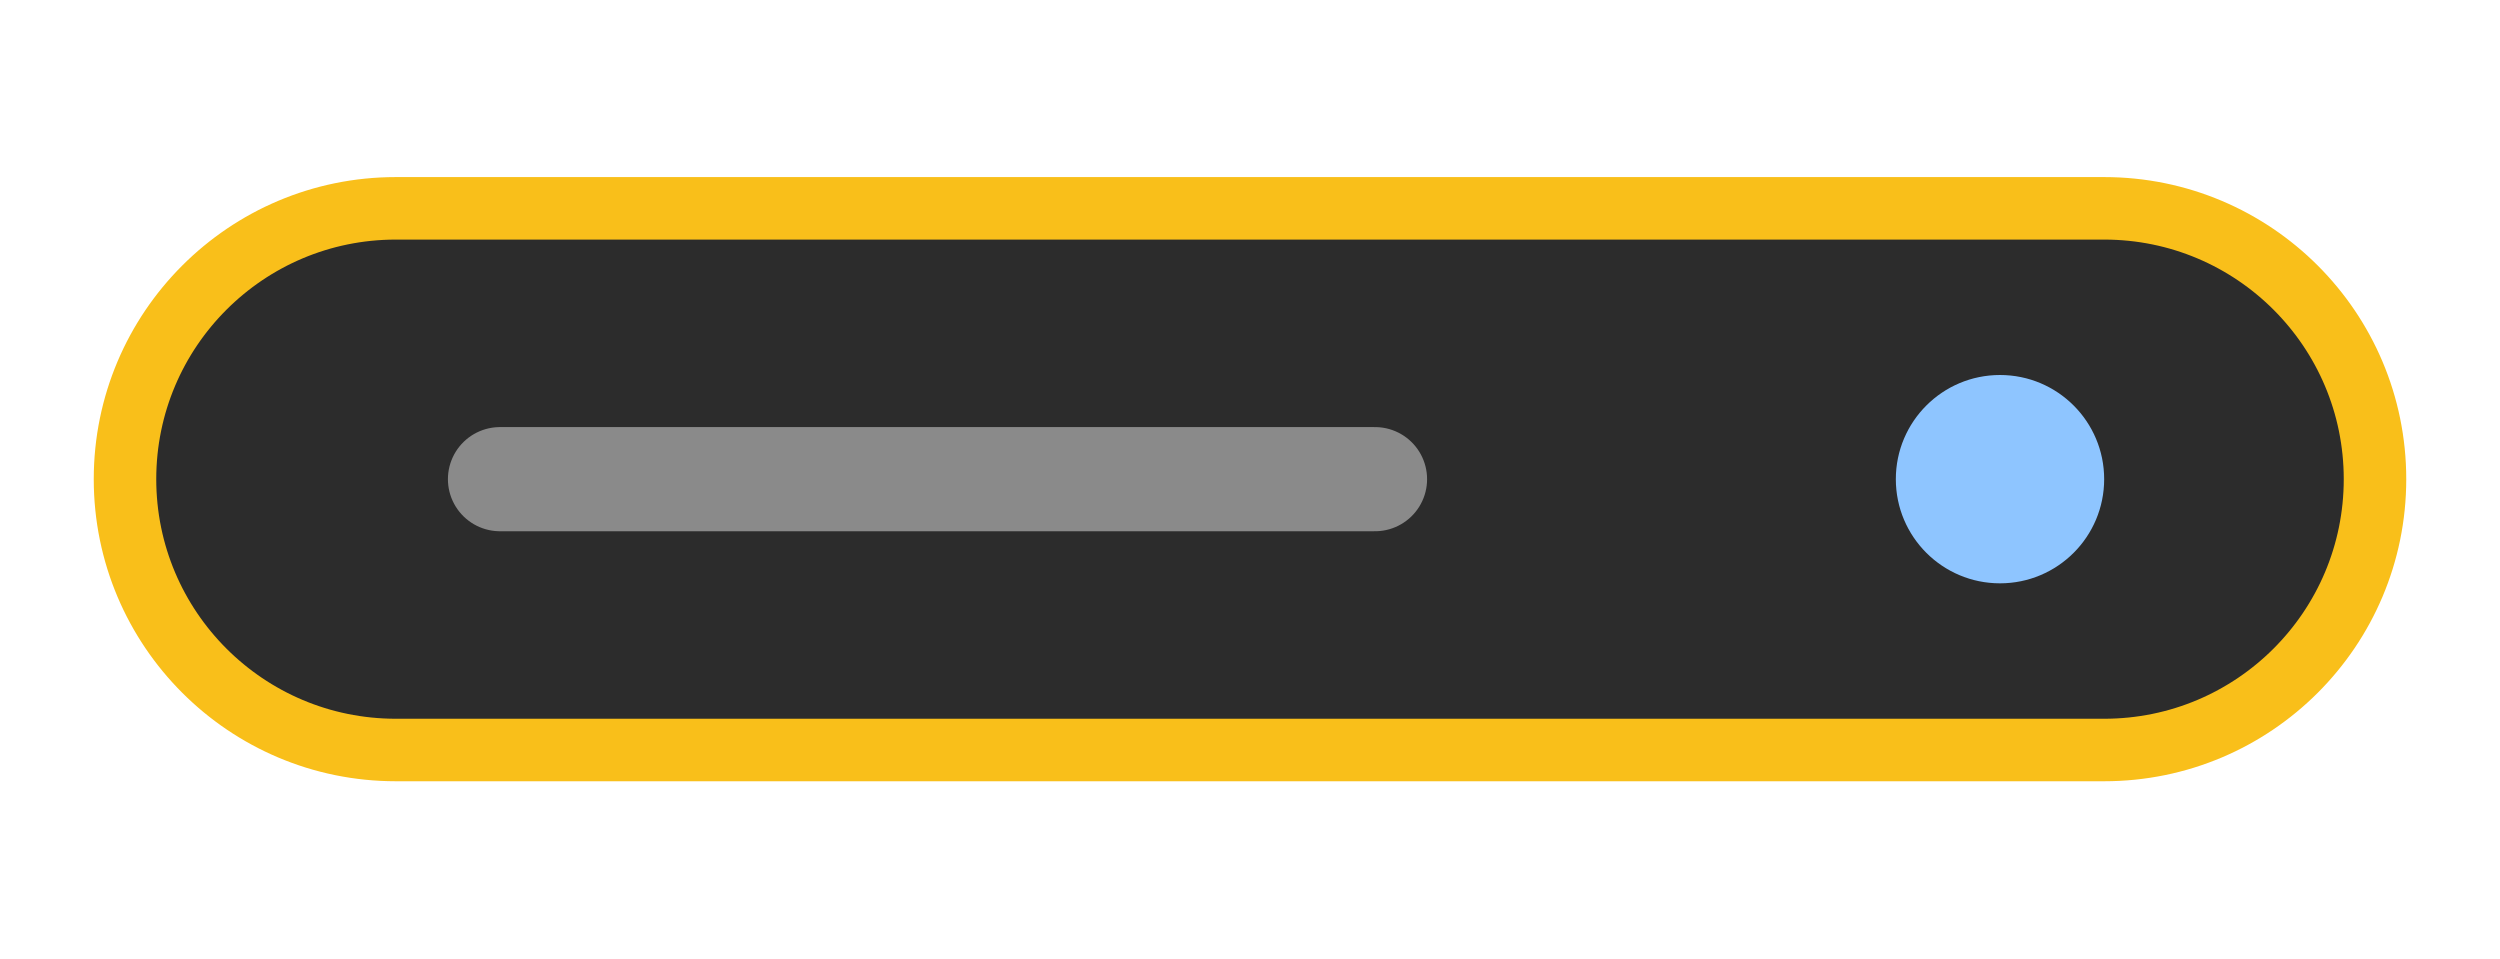
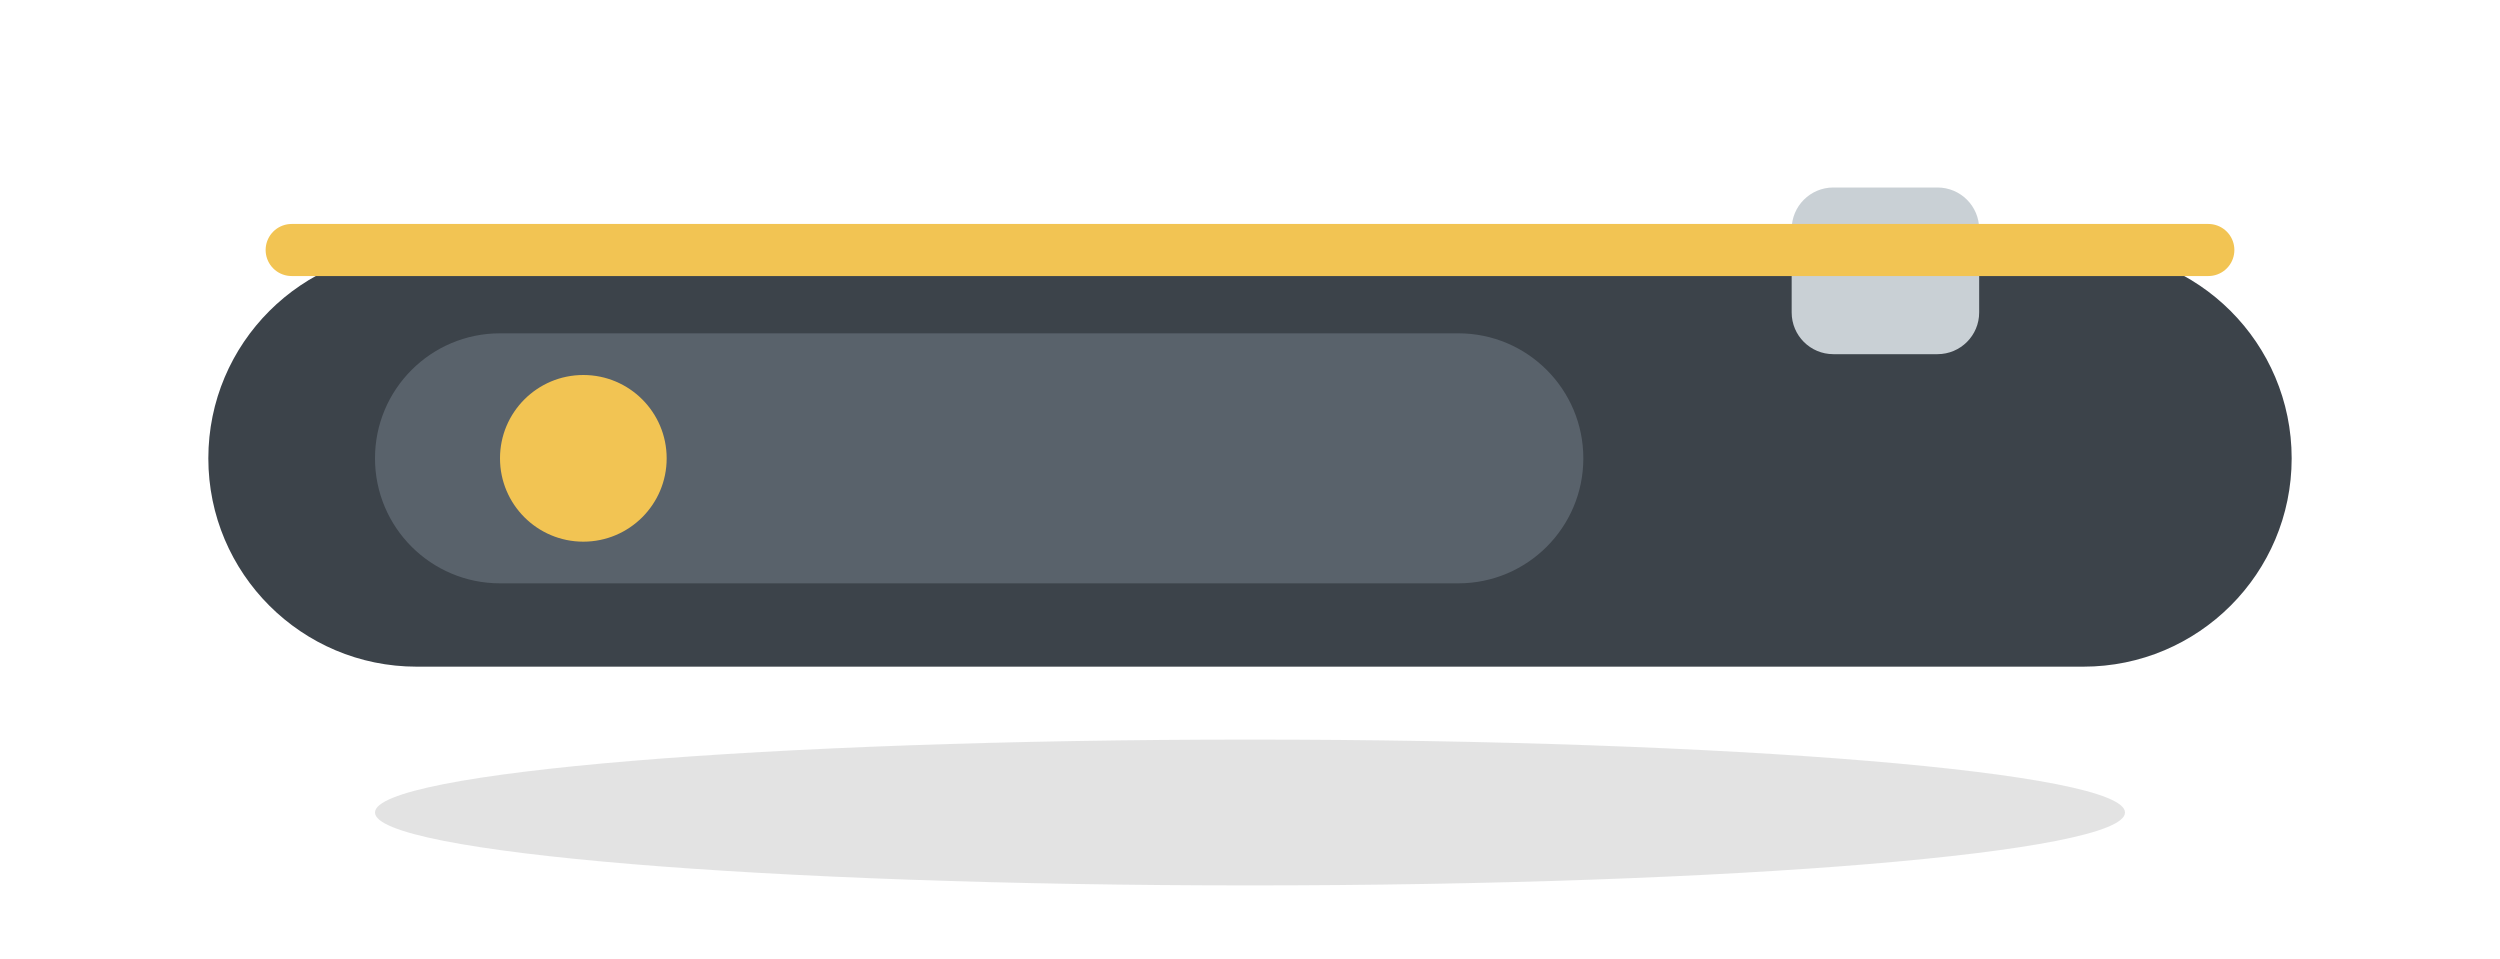
<svg xmlns="http://www.w3.org/2000/svg" viewBox="0 0 120 46">
-   <rect x="6" y="10" width="108" height="26" rx="13" fill="#2c2c2c" stroke="#f9bf1a" stroke-width="3" />
-   <circle cx="96" cy="23" r="5" fill="#8ec5ff" />
-   <path d="M24 23h42" stroke="#8a8a8a" stroke-width="5" stroke-linecap="round" />
+   <rect width="120" height="46" fill="none" />
+   <ellipse cx="60" cy="39" rx="42" ry="3.5" fill="#0f1113" opacity=".12" />
+   <rect x="10" y="12" width="100" height="20" rx="10" fill="#3c434a" />
+   <rect x="18" y="16" width="58" height="12" rx="6" fill="#59626b" />
+   <circle cx="28" cy="22" r="4" fill="#f2c453" />
+   <rect x="86" y="9" width="9" height="8" rx="2" fill="#c9d0d5" />
+   <path d="M14 12h92" stroke="#f2c453" stroke-width="2.5" stroke-linecap="round" />
</svg>
